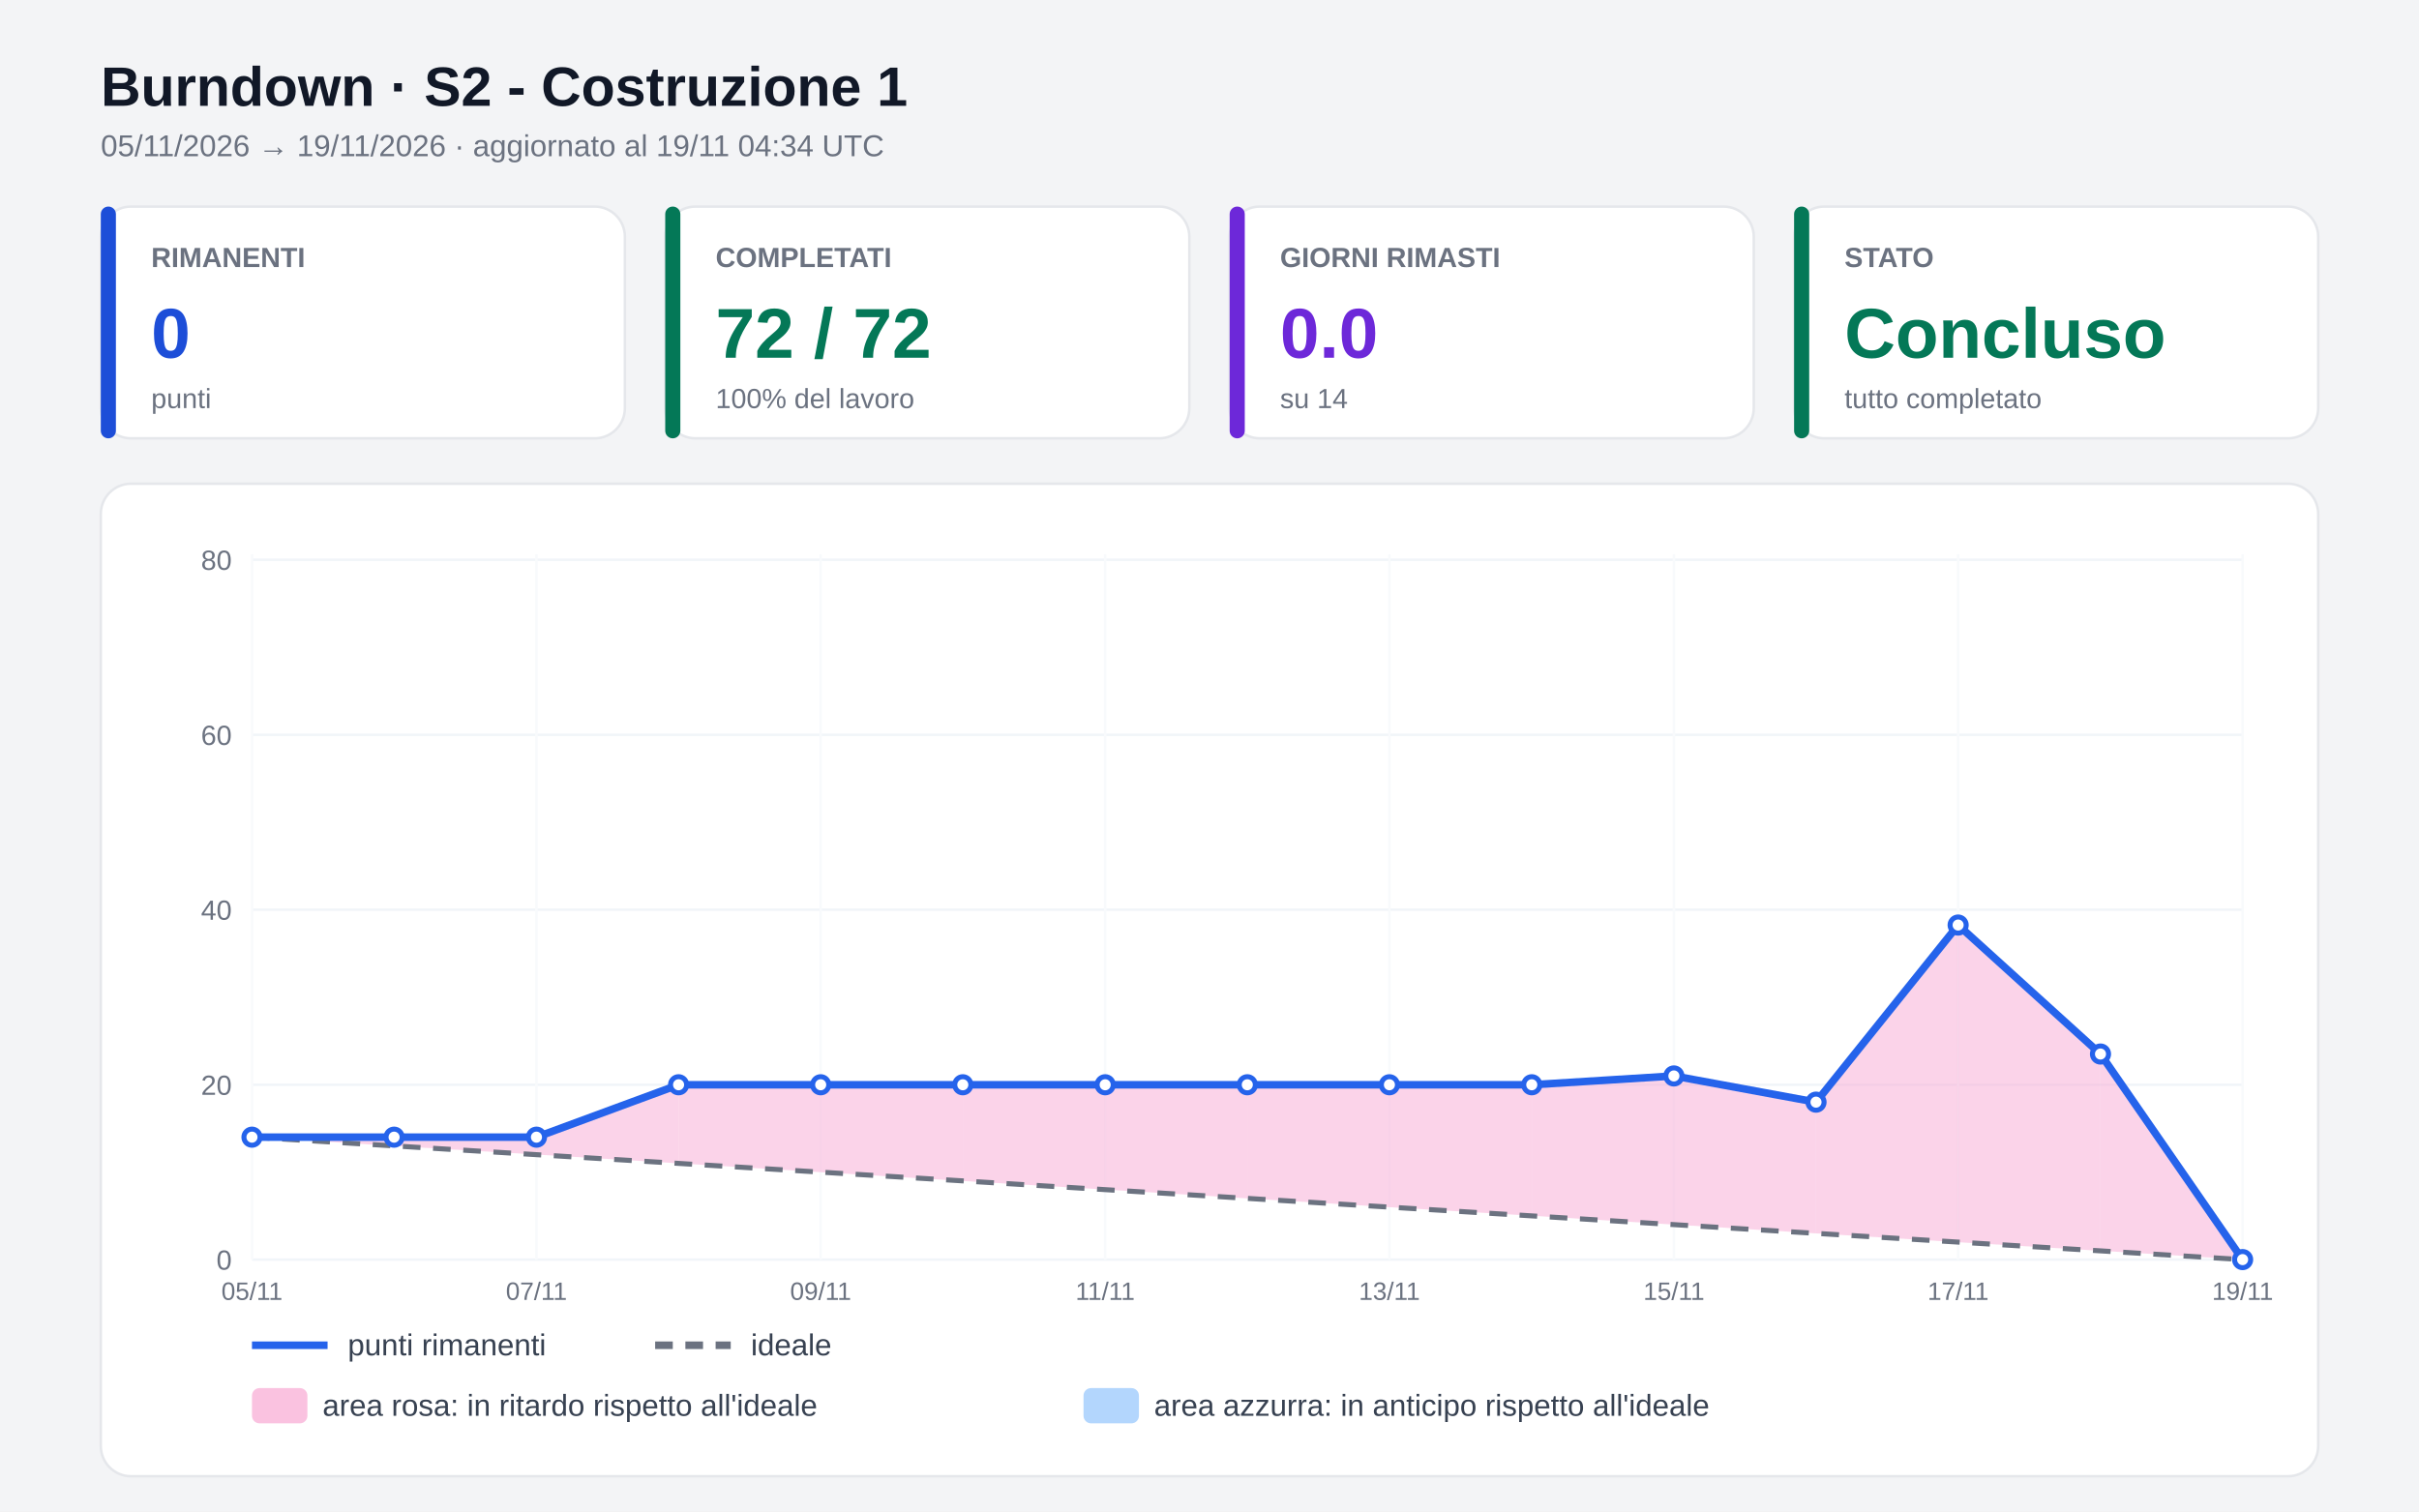
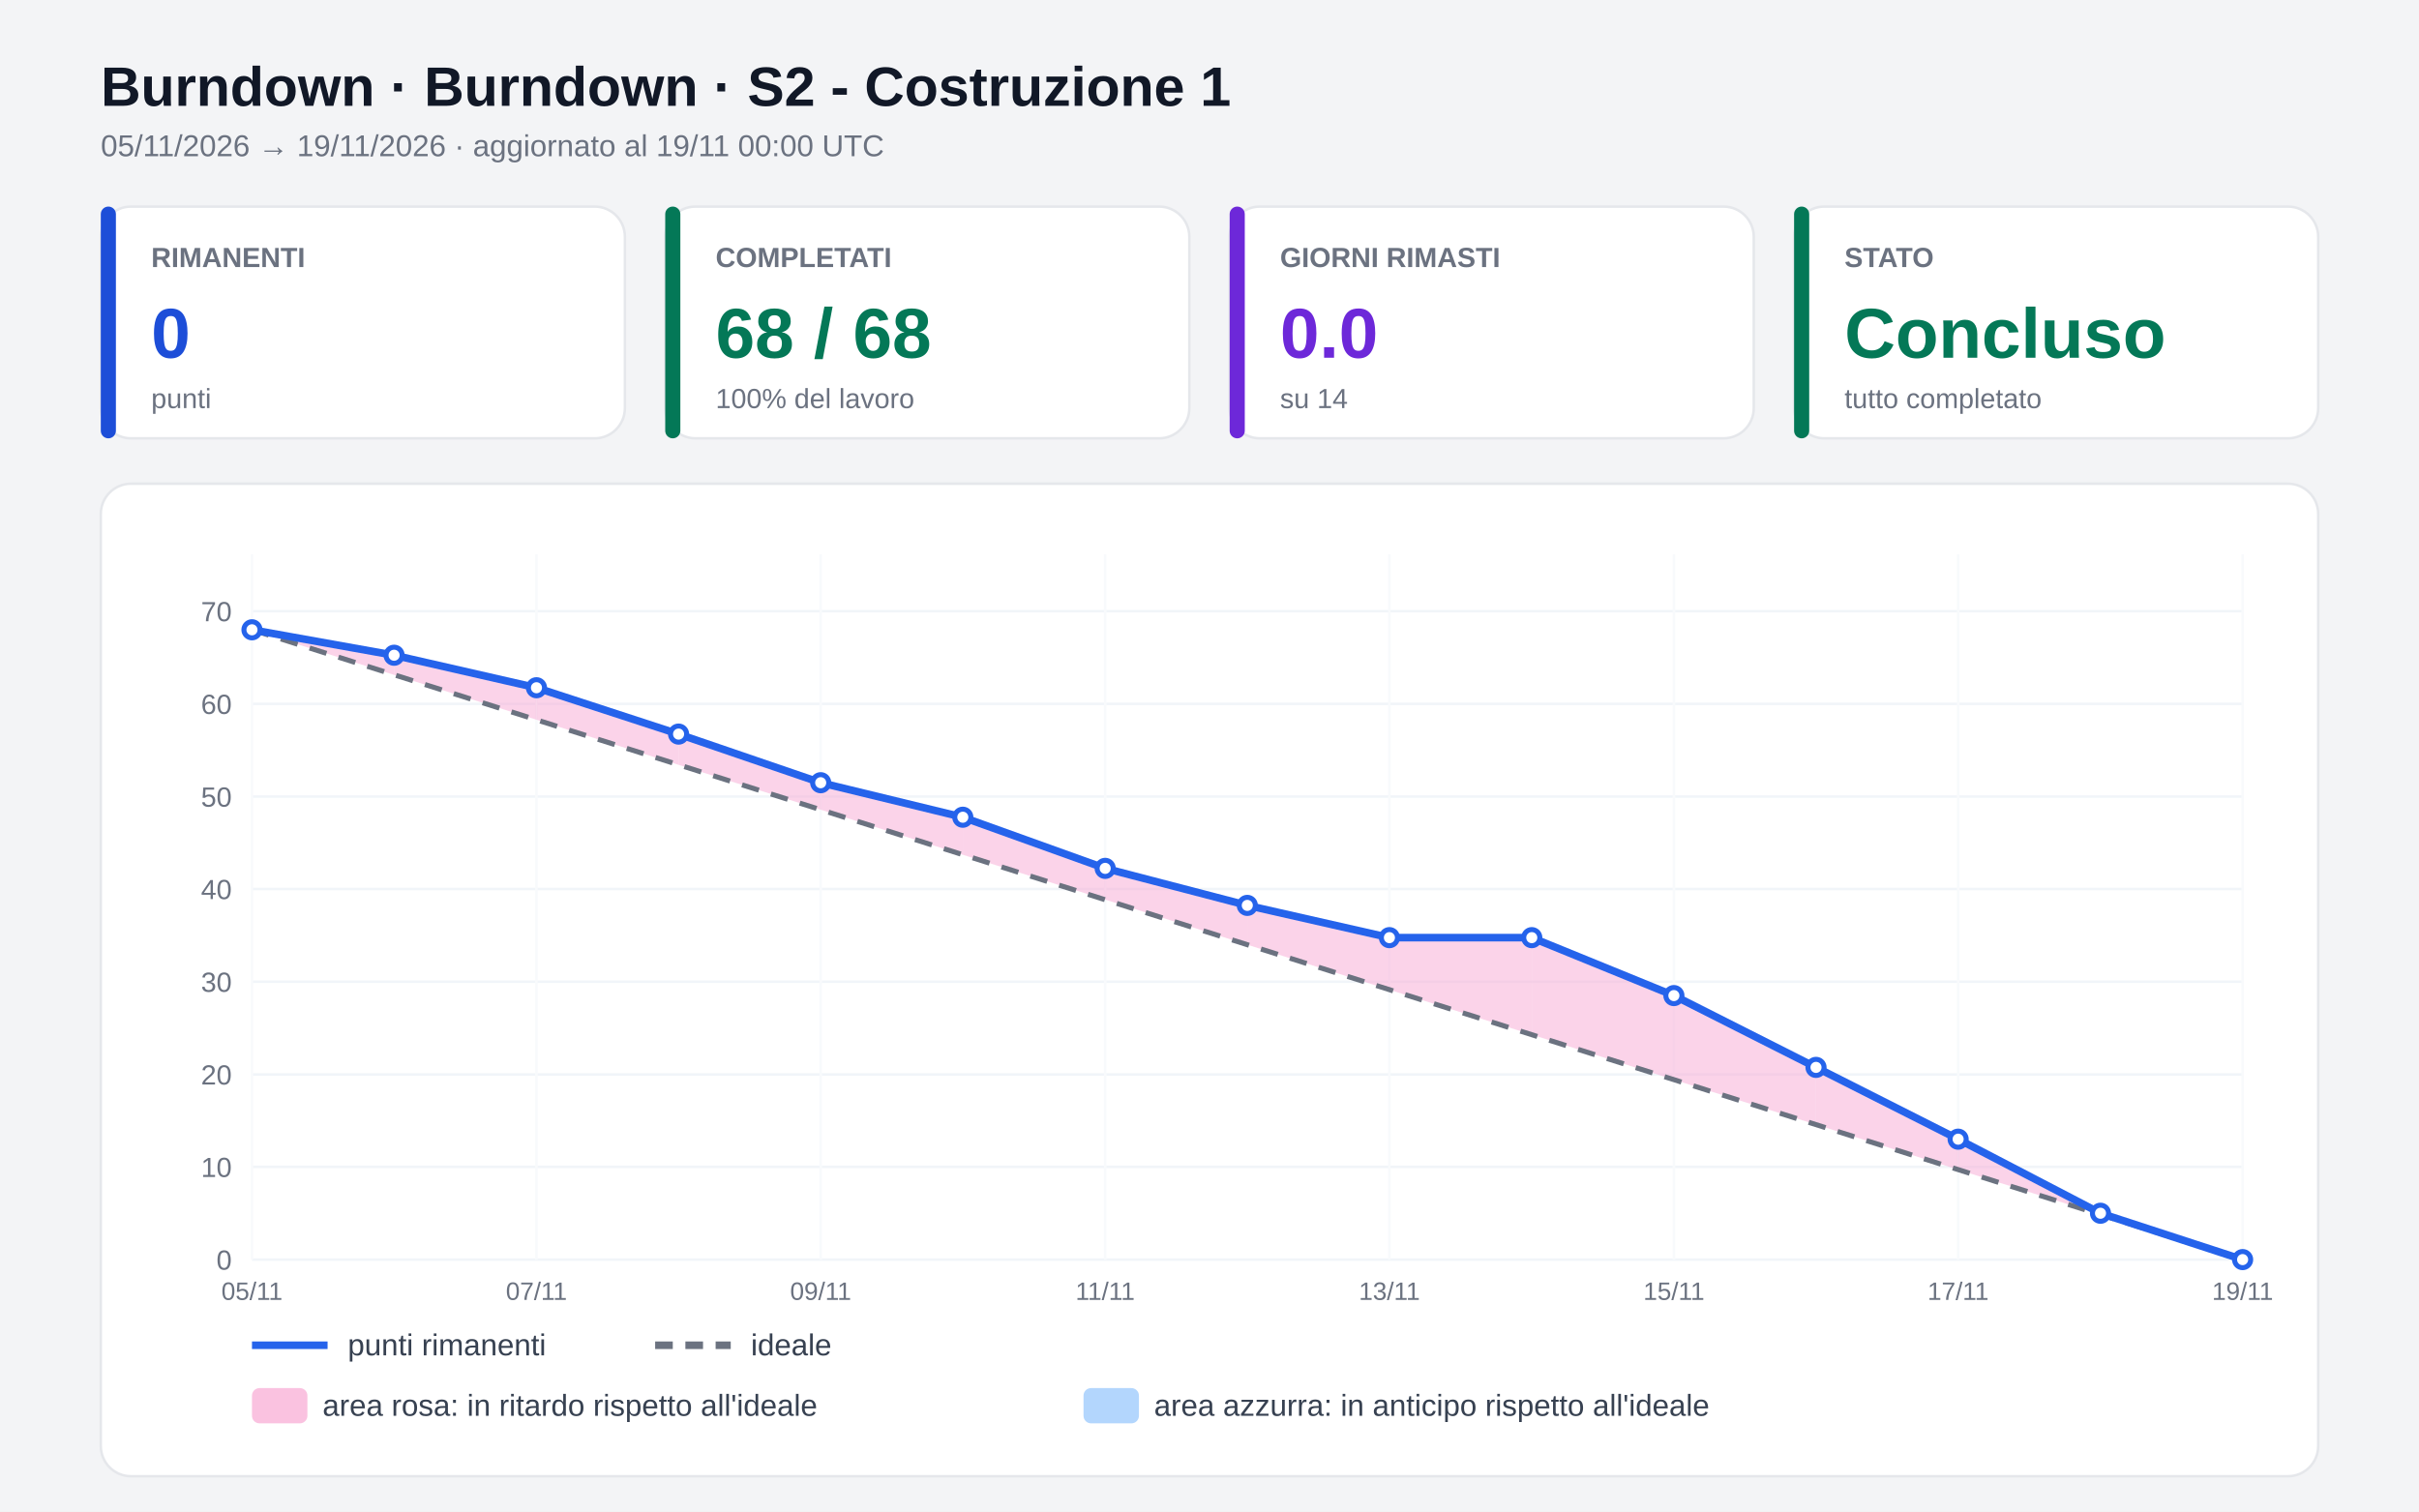
<svg xmlns="http://www.w3.org/2000/svg" viewBox="0 0 960 600" width="960" height="600" font-family="Arial">
  <rect width="960" height="600" fill="#f3f4f6" />
-   <text x="40.0" y="42.0" font-size="22" text-anchor="start" fill="#111827" font-weight="bold">Burndown · S2 - Costruzione 1</text>
-   <text x="40.0" y="62.0" font-size="12" text-anchor="start" fill="#6b7280" font-weight="normal">05/11/2026 → 19/11/2026 · aggiornato al 19/11 04:34 UTC</text>
+   <text x="40.0" y="42.0" font-size="22" text-anchor="start" fill="#111827" font-weight="bold">Burndown · Burndown · S2 - Costruzione 1</text>
+   <text x="40.0" y="62.0" font-size="12" text-anchor="start" fill="#6b7280" font-weight="normal">05/11/2026 → 19/11/2026 · aggiornato al 19/11 00:00 UTC</text>
  <rect x="40.0" y="82.0" width="208.0" height="92.0" rx="12" fill="#ffffff" fill-opacity="1.0" stroke="#e5e7eb" stroke-width="1" />
  <rect x="40.0" y="82.0" width="6.0" height="92.0" rx="3" fill="#1d4ed8" fill-opacity="1.0" stroke="none" stroke-width="1" />
  <text x="60.0" y="106.0" font-size="11" text-anchor="start" fill="#6b7280" font-weight="bold">RIMANENTI</text>
  <text x="60.0" y="142.0" font-size="28" text-anchor="start" fill="#1d4ed8" font-weight="bold">0</text>
  <text x="60.0" y="162.0" font-size="11" text-anchor="start" fill="#6b7280" font-weight="normal">punti</text>
  <rect x="264.0" y="82.0" width="208.0" height="92.0" rx="12" fill="#ffffff" fill-opacity="1.0" stroke="#e5e7eb" stroke-width="1" />
  <rect x="264.0" y="82.0" width="6.0" height="92.0" rx="3" fill="#047857" fill-opacity="1.0" stroke="none" stroke-width="1" />
  <text x="284.0" y="106.0" font-size="11" text-anchor="start" fill="#6b7280" font-weight="bold">COMPLETATI</text>
-   <text x="284.0" y="142.0" font-size="28" text-anchor="start" fill="#047857" font-weight="bold">72 / 72</text>
+   <text x="284.0" y="142.0" font-size="28" text-anchor="start" fill="#047857" font-weight="bold">68 / 68</text>
  <text x="284.0" y="162.0" font-size="11" text-anchor="start" fill="#6b7280" font-weight="normal">100% del lavoro</text>
  <rect x="488.0" y="82.0" width="208.0" height="92.0" rx="12" fill="#ffffff" fill-opacity="1.0" stroke="#e5e7eb" stroke-width="1" />
  <rect x="488.0" y="82.0" width="6.0" height="92.0" rx="3" fill="#6d28d9" fill-opacity="1.0" stroke="none" stroke-width="1" />
  <text x="508.0" y="106.0" font-size="11" text-anchor="start" fill="#6b7280" font-weight="bold">GIORNI RIMASTI</text>
  <text x="508.0" y="142.0" font-size="28" text-anchor="start" fill="#6d28d9" font-weight="bold">0.0</text>
  <text x="508.0" y="162.0" font-size="11" text-anchor="start" fill="#6b7280" font-weight="normal">su 14</text>
  <rect x="712.0" y="82.0" width="208.0" height="92.0" rx="12" fill="#ffffff" fill-opacity="1.0" stroke="#e5e7eb" stroke-width="1" />
  <rect x="712.0" y="82.0" width="6.0" height="92.0" rx="3" fill="#047857" fill-opacity="1.0" stroke="none" stroke-width="1" />
  <text x="732.0" y="106.0" font-size="11" text-anchor="start" fill="#6b7280" font-weight="bold">STATO</text>
  <text x="732.0" y="142.0" font-size="28" text-anchor="start" fill="#047857" font-weight="bold">Concluso</text>
  <text x="732.0" y="162.0" font-size="11" text-anchor="start" fill="#6b7280" font-weight="normal">tutto completato</text>
  <rect x="40.0" y="192.0" width="880.0" height="394.0" rx="12" fill="#ffffff" fill-opacity="1.0" stroke="#e5e7eb" stroke-width="1" />
  <line x1="100.0" y1="500.0" x2="890.0" y2="500.0" stroke="#f1f5f9" stroke-width="1" />
  <text x="92.0" y="504.0" font-size="11" text-anchor="end" fill="#6b7280" font-weight="normal">0</text>
-   <line x1="100.0" y1="430.6" x2="890.0" y2="430.6" stroke="#f1f5f9" stroke-width="1" />
-   <text x="92.0" y="434.6" font-size="11" text-anchor="end" fill="#6b7280" font-weight="normal">20</text>
-   <line x1="100.0" y1="361.1" x2="890.0" y2="361.1" stroke="#f1f5f9" stroke-width="1" />
-   <text x="92.0" y="365.1" font-size="11" text-anchor="end" fill="#6b7280" font-weight="normal">40</text>
-   <line x1="100.0" y1="291.7" x2="890.0" y2="291.7" stroke="#f1f5f9" stroke-width="1" />
-   <text x="92.0" y="295.7" font-size="11" text-anchor="end" fill="#6b7280" font-weight="normal">60</text>
-   <line x1="100.0" y1="222.2" x2="890.0" y2="222.2" stroke="#f1f5f9" stroke-width="1" />
-   <text x="92.0" y="226.2" font-size="11" text-anchor="end" fill="#6b7280" font-weight="normal">80</text>
+   <line x1="100.0" y1="463.2" x2="890.0" y2="463.2" stroke="#f1f5f9" stroke-width="1" />
+   <text x="92.0" y="467.2" font-size="11" text-anchor="end" fill="#6b7280" font-weight="normal">10</text>
+   <line x1="100.0" y1="426.5" x2="890.0" y2="426.5" stroke="#f1f5f9" stroke-width="1" />
+   <text x="92.0" y="430.5" font-size="11" text-anchor="end" fill="#6b7280" font-weight="normal">20</text>
+   <line x1="100.0" y1="389.7" x2="890.0" y2="389.7" stroke="#f1f5f9" stroke-width="1" />
+   <text x="92.0" y="393.7" font-size="11" text-anchor="end" fill="#6b7280" font-weight="normal">30</text>
+   <line x1="100.0" y1="352.9" x2="890.0" y2="352.9" stroke="#f1f5f9" stroke-width="1" />
+   <text x="92.0" y="356.9" font-size="11" text-anchor="end" fill="#6b7280" font-weight="normal">40</text>
+   <line x1="100.0" y1="316.2" x2="890.0" y2="316.2" stroke="#f1f5f9" stroke-width="1" />
+   <text x="92.0" y="320.2" font-size="11" text-anchor="end" fill="#6b7280" font-weight="normal">50</text>
+   <line x1="100.0" y1="279.4" x2="890.0" y2="279.4" stroke="#f1f5f9" stroke-width="1" />
+   <text x="92.0" y="283.4" font-size="11" text-anchor="end" fill="#6b7280" font-weight="normal">60</text>
+   <line x1="100.0" y1="242.6" x2="890.0" y2="242.6" stroke="#f1f5f9" stroke-width="1" />
+   <text x="92.0" y="246.6" font-size="11" text-anchor="end" fill="#6b7280" font-weight="normal">70</text>
  <line x1="100.0" y1="220.0" x2="100.0" y2="500.0" stroke="#f8fafc" stroke-width="1" />
  <text x="100.0" y="516.0" font-size="10" text-anchor="middle" fill="#6b7280" font-weight="normal">05/11</text>
  <line x1="212.9" y1="220.0" x2="212.9" y2="500.0" stroke="#f8fafc" stroke-width="1" />
  <text x="212.9" y="516.0" font-size="10" text-anchor="middle" fill="#6b7280" font-weight="normal">07/11</text>
  <line x1="325.7" y1="220.0" x2="325.7" y2="500.0" stroke="#f8fafc" stroke-width="1" />
  <text x="325.7" y="516.0" font-size="10" text-anchor="middle" fill="#6b7280" font-weight="normal">09/11</text>
  <line x1="438.6" y1="220.0" x2="438.6" y2="500.0" stroke="#f8fafc" stroke-width="1" />
  <text x="438.6" y="516.0" font-size="10" text-anchor="middle" fill="#6b7280" font-weight="normal">11/11</text>
  <line x1="551.4" y1="220.0" x2="551.4" y2="500.0" stroke="#f8fafc" stroke-width="1" />
  <text x="551.4" y="516.0" font-size="10" text-anchor="middle" fill="#6b7280" font-weight="normal">13/11</text>
  <line x1="664.3" y1="220.0" x2="664.3" y2="500.0" stroke="#f8fafc" stroke-width="1" />
  <text x="664.3" y="516.0" font-size="10" text-anchor="middle" fill="#6b7280" font-weight="normal">15/11</text>
  <line x1="777.1" y1="220.0" x2="777.1" y2="500.0" stroke="#f8fafc" stroke-width="1" />
  <text x="777.1" y="516.0" font-size="10" text-anchor="middle" fill="#6b7280" font-weight="normal">17/11</text>
  <line x1="890.0" y1="220.0" x2="890.0" y2="500.0" stroke="#f8fafc" stroke-width="1" />
  <text x="890.0" y="516.0" font-size="10" text-anchor="middle" fill="#6b7280" font-weight="normal">19/11</text>
-   <polygon points="100.0,451.4 156.4,451.4 156.4,454.9 100.0,451.4" fill="#f9a8d4" fill-opacity="0.5" stroke="none" stroke-width="1.5" stroke-linejoin="round" />
-   <polygon points="156.4,451.4 212.9,451.4 212.9,458.3 156.4,454.9" fill="#f9a8d4" fill-opacity="0.5" stroke="none" stroke-width="1.5" stroke-linejoin="round" />
-   <polygon points="212.9,451.4 269.3,430.6 269.3,461.8 212.9,458.3" fill="#f9a8d4" fill-opacity="0.5" stroke="none" stroke-width="1.5" stroke-linejoin="round" />
-   <polygon points="269.3,430.6 325.7,430.6 325.7,465.3 269.3,461.8" fill="#f9a8d4" fill-opacity="0.5" stroke="none" stroke-width="1.5" stroke-linejoin="round" />
-   <polygon points="325.7,430.6 382.1,430.6 382.1,468.8 325.7,465.3" fill="#f9a8d4" fill-opacity="0.5" stroke="none" stroke-width="1.5" stroke-linejoin="round" />
-   <polygon points="382.1,430.6 438.6,430.6 438.6,472.2 382.1,468.8" fill="#f9a8d4" fill-opacity="0.5" stroke="none" stroke-width="1.5" stroke-linejoin="round" />
-   <polygon points="438.6,430.6 495.0,430.6 495.0,475.7 438.6,472.2" fill="#f9a8d4" fill-opacity="0.5" stroke="none" stroke-width="1.5" stroke-linejoin="round" />
-   <polygon points="495.0,430.6 551.4,430.6 551.4,479.2 495.0,475.7" fill="#f9a8d4" fill-opacity="0.5" stroke="none" stroke-width="1.5" stroke-linejoin="round" />
-   <polygon points="551.4,430.6 607.9,430.6 607.9,482.6 551.4,479.2" fill="#f9a8d4" fill-opacity="0.5" stroke="none" stroke-width="1.5" stroke-linejoin="round" />
-   <polygon points="607.9,430.6 664.3,427.1 664.3,486.1 607.9,482.6" fill="#f9a8d4" fill-opacity="0.5" stroke="none" stroke-width="1.5" stroke-linejoin="round" />
-   <polygon points="664.3,427.1 720.7,437.5 720.7,489.6 664.3,486.1" fill="#f9a8d4" fill-opacity="0.5" stroke="none" stroke-width="1.5" stroke-linejoin="round" />
-   <polygon points="720.7,437.5 777.1,367.2 777.1,493.1 720.7,489.6" fill="#f9a8d4" fill-opacity="0.5" stroke="none" stroke-width="1.5" stroke-linejoin="round" />
-   <polygon points="777.1,367.2 833.6,418.4 833.6,496.5 777.1,493.1" fill="#f9a8d4" fill-opacity="0.5" stroke="none" stroke-width="1.5" stroke-linejoin="round" />
-   <polygon points="833.6,418.4 890.0,500.0 890.0,500.0 833.6,496.5" fill="#f9a8d4" fill-opacity="0.5" stroke="none" stroke-width="1.5" stroke-linejoin="round" />
-   <polyline points="100.0,451.4 890.0,500.0" fill="none" fill-opacity="1.0" stroke="#6b7280" stroke-width="2" stroke-linejoin="round" stroke-dasharray="7 5" />
-   <polyline points="100.0,451.4 156.4,451.4 212.9,451.4 269.3,430.6 325.7,430.6 382.1,430.6 438.6,430.6 495.0,430.6 551.4,430.6 607.9,430.6 664.3,427.1 720.7,437.5 777.1,367.2 833.6,418.4 890.0,500.0" fill="none" fill-opacity="1.0" stroke="#2563eb" stroke-width="3" stroke-linejoin="round" />
-   <circle cx="100.0" cy="451.4" r="3.2" fill="#ffffff" stroke="#2563eb" stroke-width="2" />
-   <circle cx="156.4" cy="451.4" r="3.2" fill="#ffffff" stroke="#2563eb" stroke-width="2" />
-   <circle cx="212.9" cy="451.4" r="3.2" fill="#ffffff" stroke="#2563eb" stroke-width="2" />
-   <circle cx="269.3" cy="430.6" r="3.2" fill="#ffffff" stroke="#2563eb" stroke-width="2" />
-   <circle cx="325.7" cy="430.6" r="3.2" fill="#ffffff" stroke="#2563eb" stroke-width="2" />
-   <circle cx="382.1" cy="430.6" r="3.2" fill="#ffffff" stroke="#2563eb" stroke-width="2" />
-   <circle cx="438.6" cy="430.6" r="3.2" fill="#ffffff" stroke="#2563eb" stroke-width="2" />
-   <circle cx="495.0" cy="430.6" r="3.2" fill="#ffffff" stroke="#2563eb" stroke-width="2" />
-   <circle cx="551.4" cy="430.6" r="3.2" fill="#ffffff" stroke="#2563eb" stroke-width="2" />
-   <circle cx="607.9" cy="430.6" r="3.2" fill="#ffffff" stroke="#2563eb" stroke-width="2" />
-   <circle cx="664.3" cy="427.1" r="3.2" fill="#ffffff" stroke="#2563eb" stroke-width="2" />
-   <circle cx="720.7" cy="437.5" r="3.2" fill="#ffffff" stroke="#2563eb" stroke-width="2" />
-   <circle cx="777.1" cy="367.2" r="3.2" fill="#ffffff" stroke="#2563eb" stroke-width="2" />
-   <circle cx="833.6" cy="418.4" r="3.2" fill="#ffffff" stroke="#2563eb" stroke-width="2" />
+   <polygon points="100.0,250.0 156.4,260.1 156.4,267.9 100.0,250.0" fill="#f9a8d4" fill-opacity="0.5" stroke="none" stroke-width="1.5" stroke-linejoin="round" />
+   <polygon points="156.4,260.1 212.9,273.0 212.9,285.7 156.4,267.9" fill="#f9a8d4" fill-opacity="0.5" stroke="none" stroke-width="1.5" stroke-linejoin="round" />
+   <polygon points="212.9,273.0 269.3,291.4 269.3,303.6 212.9,285.7" fill="#f9a8d4" fill-opacity="0.5" stroke="none" stroke-width="1.5" stroke-linejoin="round" />
+   <polygon points="269.3,291.4 325.7,310.7 325.7,321.4 269.3,303.6" fill="#f9a8d4" fill-opacity="0.5" stroke="none" stroke-width="1.5" stroke-linejoin="round" />
+   <polygon points="325.7,310.7 382.1,324.4 382.1,339.3 325.7,321.4" fill="#f9a8d4" fill-opacity="0.5" stroke="none" stroke-width="1.5" stroke-linejoin="round" />
+   <polygon points="382.1,324.4 438.6,344.7 438.6,357.1 382.1,339.3" fill="#f9a8d4" fill-opacity="0.5" stroke="none" stroke-width="1.5" stroke-linejoin="round" />
+   <polygon points="438.6,344.7 495.0,359.4 495.0,375.0 438.6,357.1" fill="#f9a8d4" fill-opacity="0.5" stroke="none" stroke-width="1.5" stroke-linejoin="round" />
+   <polygon points="495.0,359.4 551.4,372.2 551.4,392.9 495.0,375.0" fill="#f9a8d4" fill-opacity="0.5" stroke="none" stroke-width="1.5" stroke-linejoin="round" />
+   <polygon points="551.4,372.2 607.9,372.2 607.9,410.7 551.4,392.9" fill="#f9a8d4" fill-opacity="0.5" stroke="none" stroke-width="1.5" stroke-linejoin="round" />
+   <polygon points="607.9,372.2 664.3,395.2 664.3,428.6 607.9,410.7" fill="#f9a8d4" fill-opacity="0.5" stroke="none" stroke-width="1.5" stroke-linejoin="round" />
+   <polygon points="664.3,395.2 720.7,423.7 720.7,446.4 664.3,428.6" fill="#f9a8d4" fill-opacity="0.5" stroke="none" stroke-width="1.5" stroke-linejoin="round" />
+   <polygon points="720.7,423.7 777.1,452.2 777.1,464.3 720.7,446.4" fill="#f9a8d4" fill-opacity="0.5" stroke="none" stroke-width="1.5" stroke-linejoin="round" />
+   <polygon points="777.1,452.2 833.6,481.6 833.6,482.1 777.1,464.3" fill="#f9a8d4" fill-opacity="0.5" stroke="none" stroke-width="1.5" stroke-linejoin="round" />
+   <polygon points="833.6,481.6 890.0,500.0 890.0,500.0 833.6,482.1" fill="#f9a8d4" fill-opacity="0.5" stroke="none" stroke-width="1.5" stroke-linejoin="round" />
+   <polyline points="100.0,250.0 890.0,500.0" fill="none" fill-opacity="1.0" stroke="#6b7280" stroke-width="2" stroke-linejoin="round" stroke-dasharray="7 5" />
+   <polyline points="100.0,250.0 156.4,260.1 212.9,273.0 269.3,291.4 325.7,310.7 382.1,324.4 438.6,344.7 495.0,359.4 551.4,372.2 607.9,372.2 664.3,395.2 720.7,423.7 777.1,452.2 833.6,481.6 890.0,500.0" fill="none" fill-opacity="1.0" stroke="#2563eb" stroke-width="3" stroke-linejoin="round" />
+   <circle cx="100.0" cy="250.0" r="3.2" fill="#ffffff" stroke="#2563eb" stroke-width="2" />
+   <circle cx="156.4" cy="260.1" r="3.2" fill="#ffffff" stroke="#2563eb" stroke-width="2" />
+   <circle cx="212.9" cy="273.0" r="3.2" fill="#ffffff" stroke="#2563eb" stroke-width="2" />
+   <circle cx="269.3" cy="291.4" r="3.2" fill="#ffffff" stroke="#2563eb" stroke-width="2" />
+   <circle cx="325.7" cy="310.7" r="3.2" fill="#ffffff" stroke="#2563eb" stroke-width="2" />
+   <circle cx="382.1" cy="324.4" r="3.2" fill="#ffffff" stroke="#2563eb" stroke-width="2" />
+   <circle cx="438.6" cy="344.7" r="3.2" fill="#ffffff" stroke="#2563eb" stroke-width="2" />
+   <circle cx="495.0" cy="359.4" r="3.2" fill="#ffffff" stroke="#2563eb" stroke-width="2" />
+   <circle cx="551.4" cy="372.2" r="3.2" fill="#ffffff" stroke="#2563eb" stroke-width="2" />
+   <circle cx="607.9" cy="372.2" r="3.2" fill="#ffffff" stroke="#2563eb" stroke-width="2" />
+   <circle cx="664.3" cy="395.2" r="3.2" fill="#ffffff" stroke="#2563eb" stroke-width="2" />
+   <circle cx="720.7" cy="423.7" r="3.2" fill="#ffffff" stroke="#2563eb" stroke-width="2" />
+   <circle cx="777.1" cy="452.2" r="3.2" fill="#ffffff" stroke="#2563eb" stroke-width="2" />
+   <circle cx="833.6" cy="481.6" r="3.2" fill="#ffffff" stroke="#2563eb" stroke-width="2" />
  <circle cx="890.0" cy="500.0" r="3.2" fill="#ffffff" stroke="#2563eb" stroke-width="2" />
  <line x1="100.0" y1="534.0" x2="130.0" y2="534.0" stroke="#2563eb" stroke-width="3" />
  <text x="138.0" y="538.0" font-size="12" text-anchor="start" fill="#374151" font-weight="normal">punti rimanenti</text>
  <line x1="260.0" y1="534.0" x2="290.0" y2="534.0" stroke="#6b7280" stroke-width="3" stroke-dasharray="7 5" />
  <text x="298.0" y="538.0" font-size="12" text-anchor="start" fill="#374151" font-weight="normal">ideale</text>
  <rect x="100.0" y="551.0" width="22.0" height="14.0" rx="3" fill="#f9a8d4" fill-opacity="0.7" stroke="none" stroke-width="1" />
  <text x="128.0" y="562.0" font-size="12" text-anchor="start" fill="#374151" font-weight="normal">area rosa: in ritardo rispetto all'ideale</text>
  <rect x="430.0" y="551.0" width="22.0" height="14.0" rx="3" fill="#93c5fd" fill-opacity="0.7" stroke="none" stroke-width="1" />
  <text x="458.0" y="562.0" font-size="12" text-anchor="start" fill="#374151" font-weight="normal">area azzurra: in anticipo rispetto all'ideale</text>
</svg>
